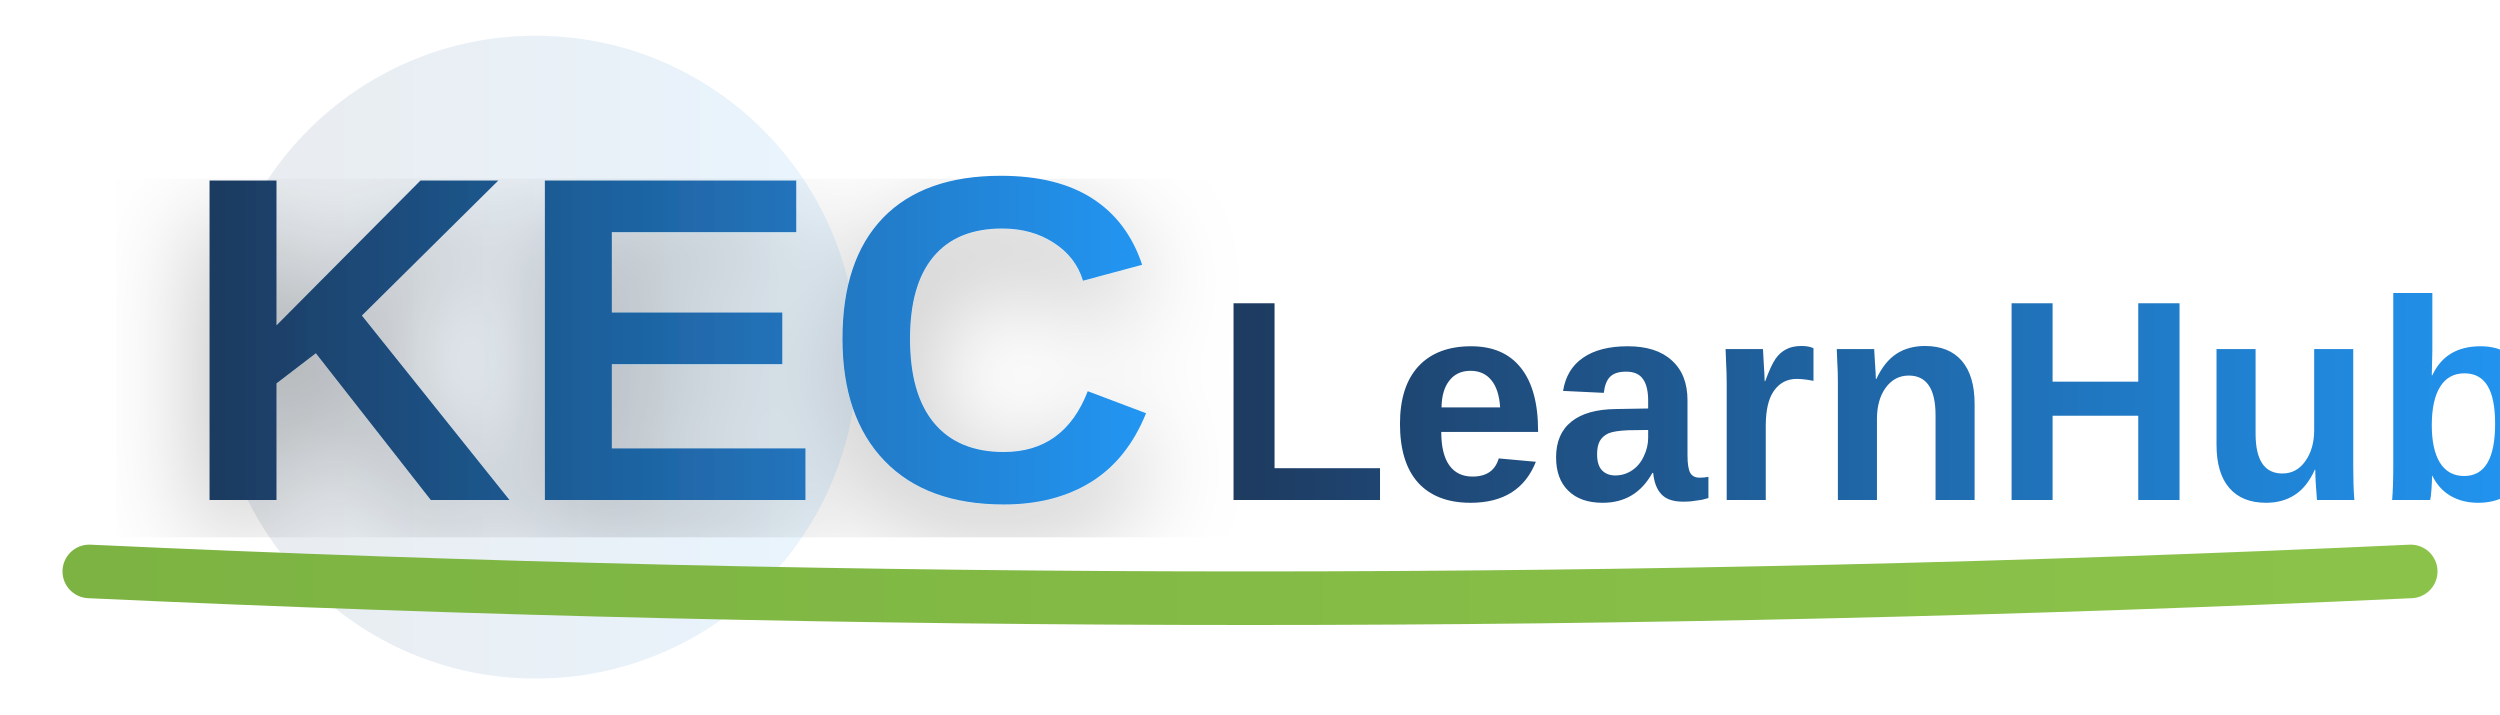
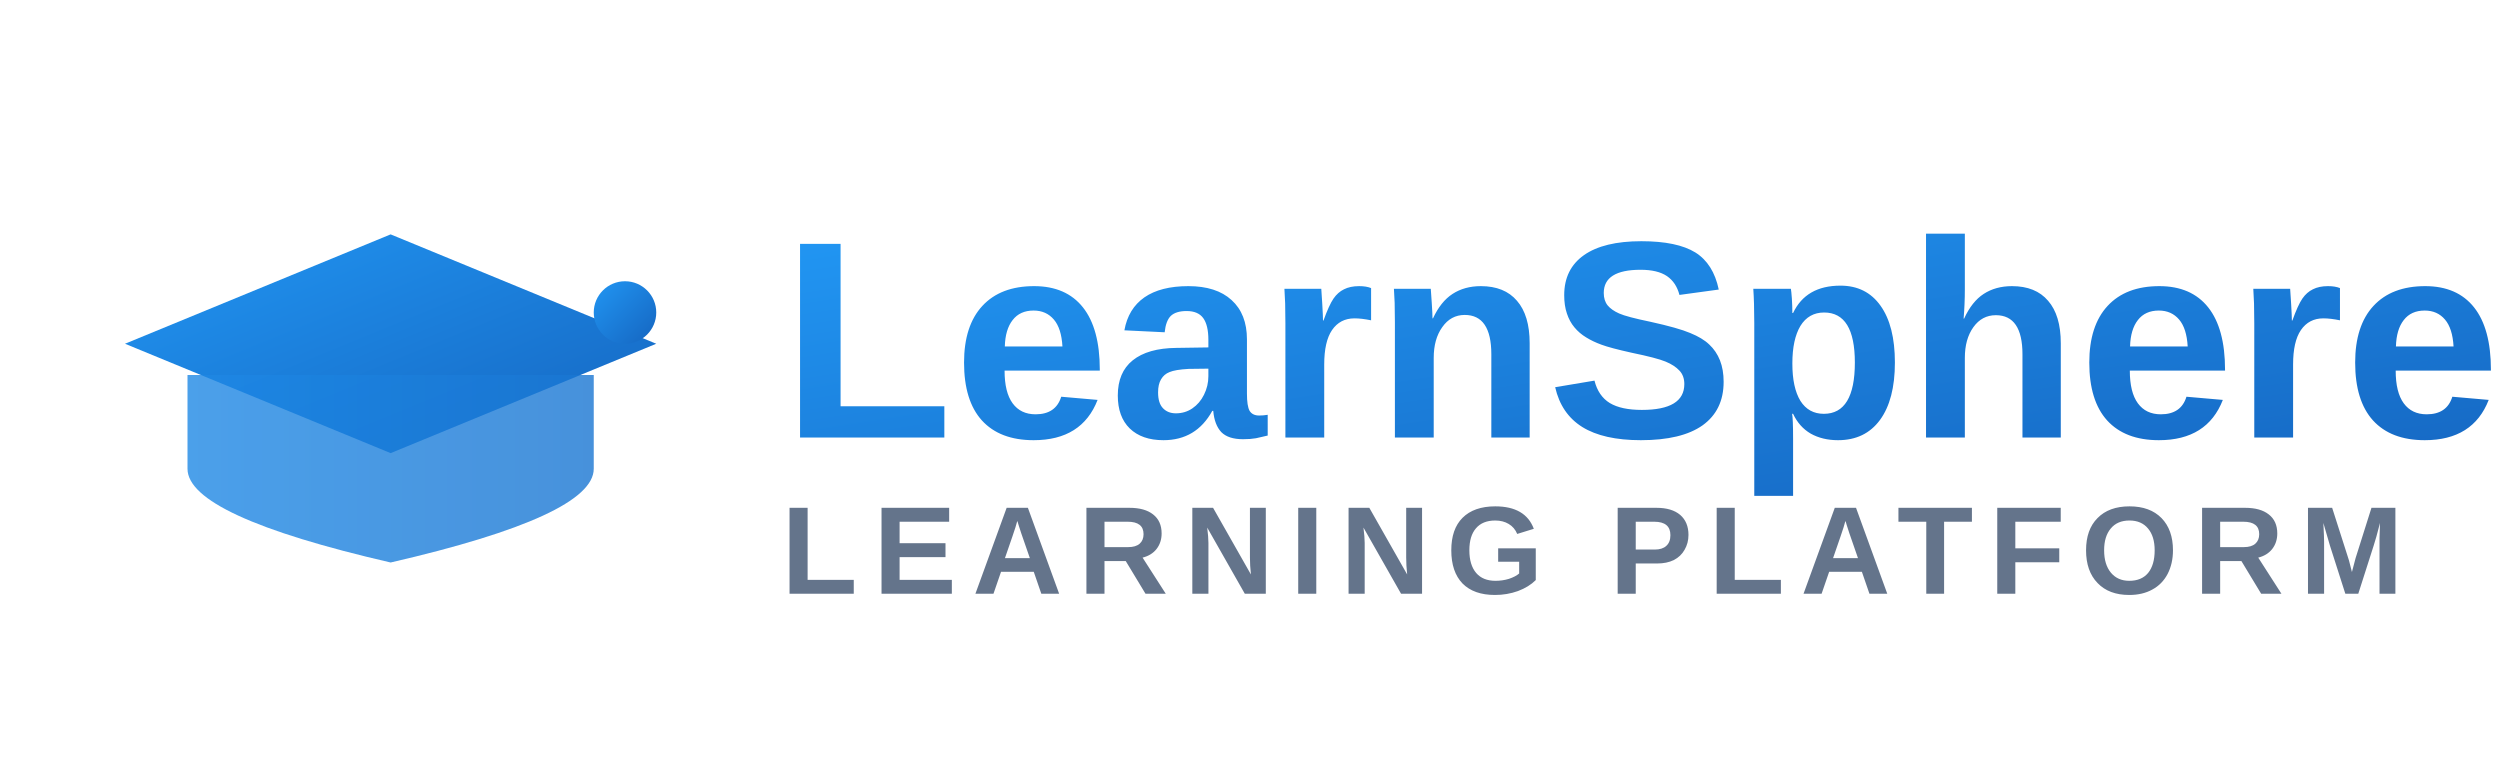
- <svg xmlns="http://www.w3.org/2000/svg" width="140" height="40" viewBox="0 0 140 40" fill="none">
+ <svg xmlns="http://www.w3.org/2000/svg" width="160" height="50" viewBox="0 0 160 50" fill="none">
  <defs>
-     <linearGradient id="logoGradient" x1="0%" y1="0%" x2="100%" y2="0%">
-       <stop offset="0%" style="stop-color:#1e3a5f;stop-opacity:1" />
-       <stop offset="100%" style="stop-color:#2196f3;stop-opacity:1" />
+     <linearGradient id="primaryGrad" x1="0%" y1="0%" x2="100%" y2="100%">
+       <stop offset="0%" style="stop-color:#2196f3;stop-opacity:1" />
+       <stop offset="100%" style="stop-color:#1565c0;stop-opacity:1" />
    </linearGradient>
-     <linearGradient id="accentGradient" x1="0%" y1="0%" x2="100%" y2="0%">
-       <stop offset="0%" style="stop-color:#7cb342;stop-opacity:1" />
-       <stop offset="100%" style="stop-color:#8bc34a;stop-opacity:1" />
+     <linearGradient id="accentGrad" x1="0%" y1="0%" x2="100%" y2="0%">
+       <stop offset="0%" style="stop-color:#1e88e5;stop-opacity:1" />
+       <stop offset="100%" style="stop-color:#1976d2;stop-opacity:1" />
    </linearGradient>
-     <filter id="shadow">
-       <feDropShadow dx="0" dy="2" stdDeviation="3" flood-opacity="0.3" />
-     </filter>
  </defs>
-   <circle cx="30" cy="20" r="18" fill="url(#logoGradient)" opacity="0.1" />
-   <text x="10" y="28" font-family="Arial, sans-serif" font-size="26" font-weight="900" fill="url(#logoGradient)" filter="url(#shadow)">KEC</text>
-   <text x="68" y="28" font-family="Arial, sans-serif" font-size="16" font-weight="700" fill="url(#logoGradient)">LearnHub</text>
-   <path d="M 5 32 Q 70 35, 135 32" stroke="url(#accentGradient)" stroke-width="3" fill="none" stroke-linecap="round" />
-   <path d="M 10 35 L 50 35" stroke="url(#accentGradient)" stroke-width="2" fill="none" stroke-linecap="round" opacity="0.6" />
+   <path d="M 8 22 L 25 15 L 42 22 L 25 29 Z" fill="url(#primaryGrad)" />
+   <path d="M 12 24 L 12 30 Q 12 33, 25 36 Q 38 33, 38 30 L 38 24" fill="url(#accentGrad)" opacity="0.8" />
+   <circle cx="40" cy="20" r="2" fill="url(#primaryGrad)" />
+   <line x1="40" y1="22" x2="40" y2="32" stroke="url(#primaryGrad)" stroke-width="1.5" />
+   <text x="50" y="28" font-family="Arial, sans-serif" font-size="18" font-weight="800" fill="url(#primaryGrad)" letter-spacing="0">LearnSphere</text>
+   <text x="50" y="38" font-family="Arial, sans-serif" font-size="8" font-weight="600" fill="#64748b" letter-spacing="1">LEARNING PLATFORM</text>
</svg>
